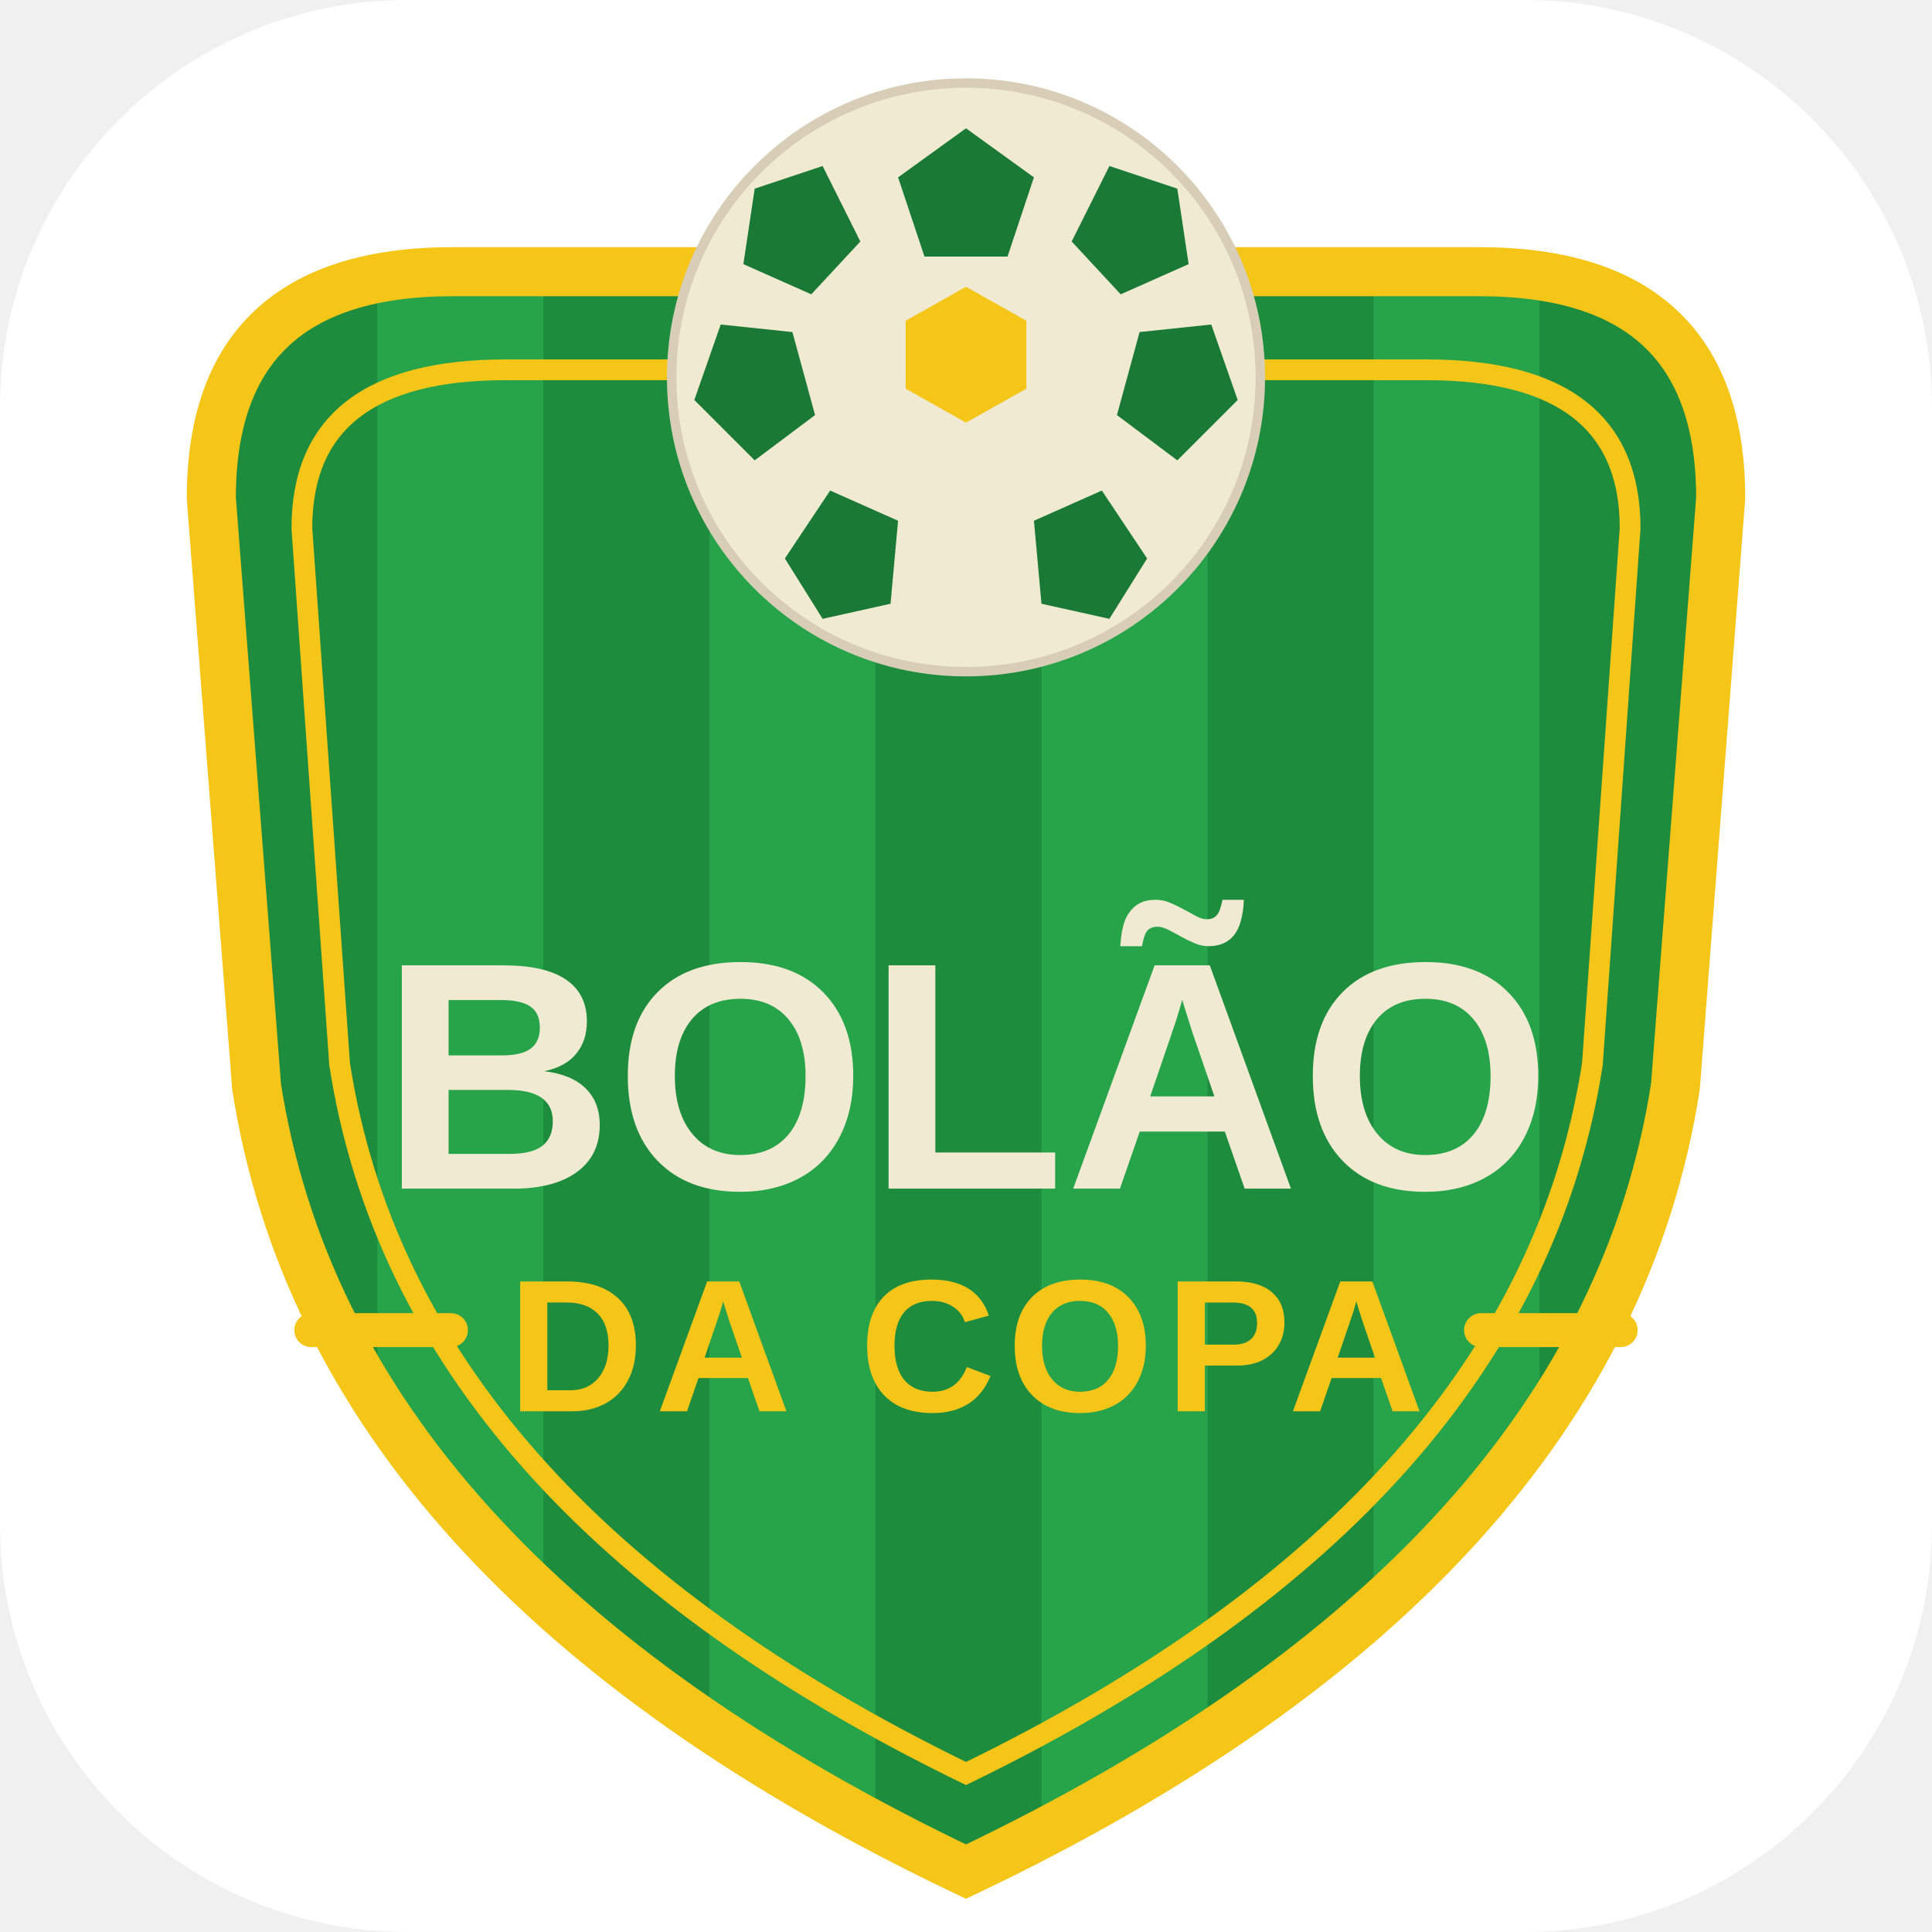
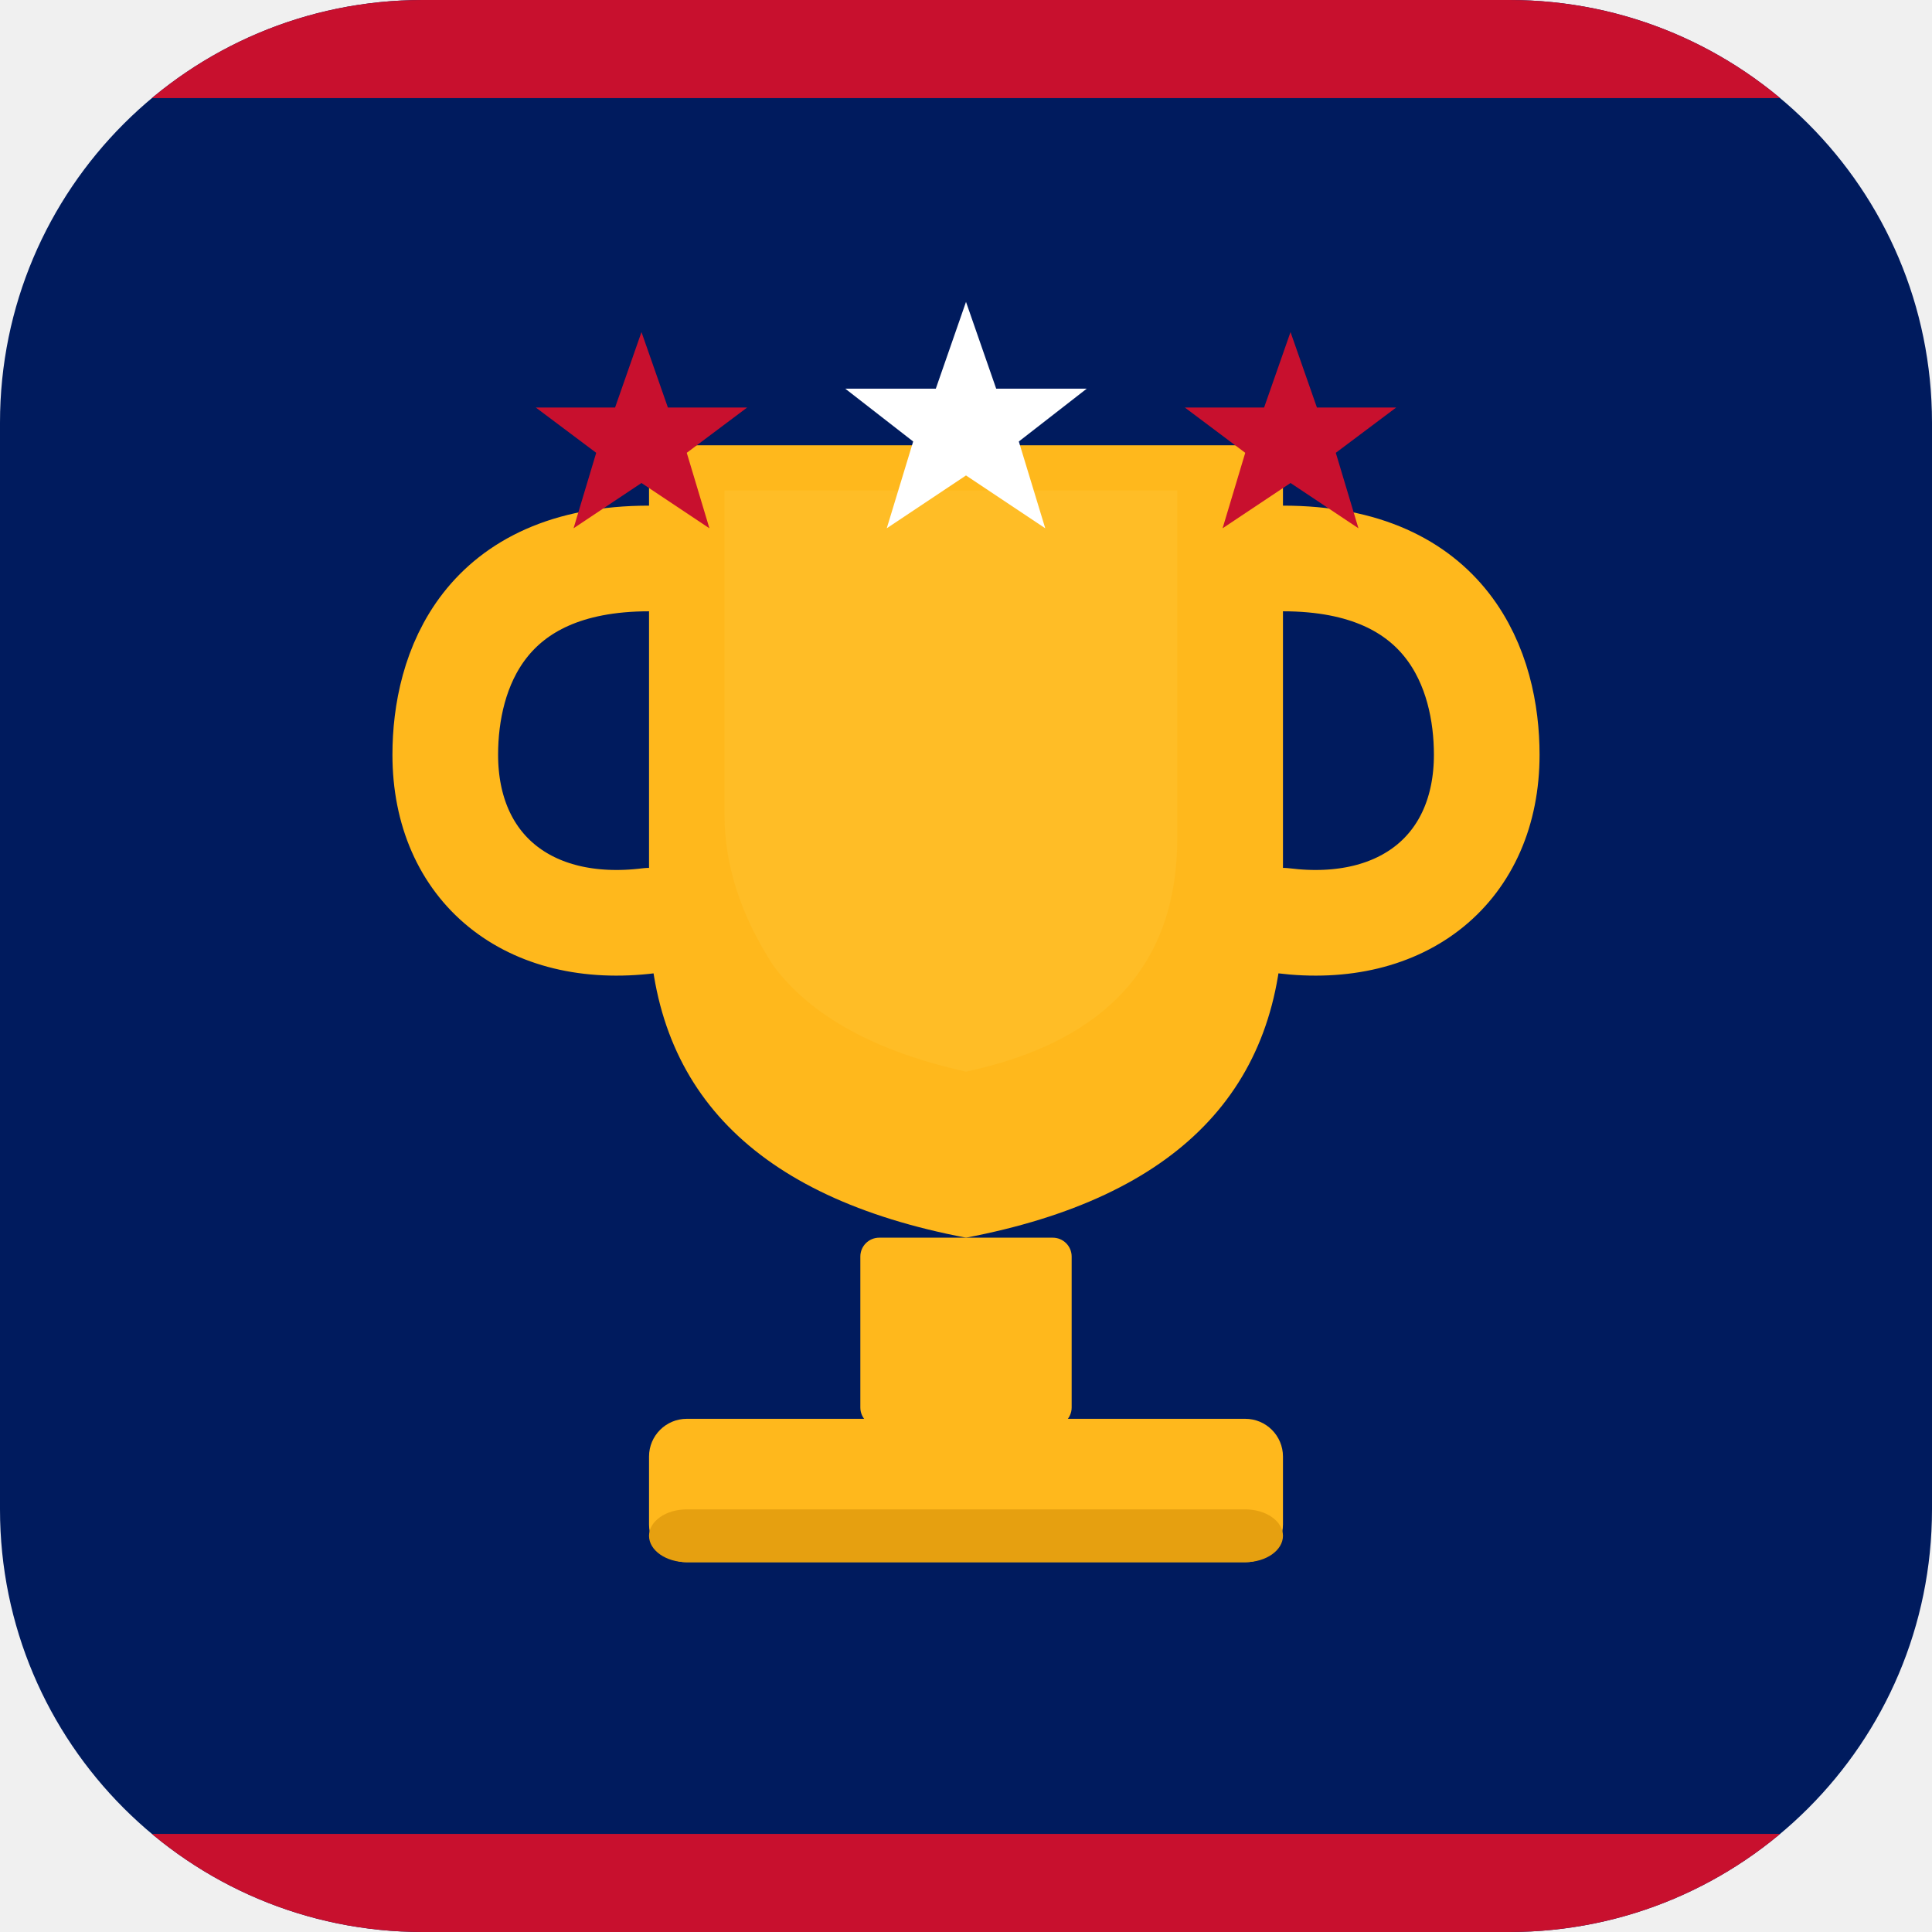
<svg xmlns="http://www.w3.org/2000/svg" viewBox="0 0 512 512" width="512" height="512">
  <defs>
    <clipPath id="bg">
-       <rect width="512" height="512" rx="108" />
-     </clipPath>
-     <clipPath id="shield">
-       <path d="M256 496 Q88 416 68 288 L56 132 Q56 72 120 72 L256 72 L392 72 Q456 72 456 132 L444 288 Q424 416 256 496 Z" />
+       <rect width="512" height="512" rx="112" />
    </clipPath>
  </defs>
-   <rect width="512" height="512" rx="108" fill="#FFFFFF" />
+   <rect width="512" height="512" rx="112" fill="#001B5E" />
  <g clip-path="url(#bg)">
-     <path d="M256 496 Q88 416 68 288 L56 132 Q56 72 120 72 L256 72 L392 72 Q456 72 456 132 L444 288 Q424 416 256 496 Z" fill="#27A349" />
-     <g clip-path="url(#shield)">
-       <rect x="56" y="72" width="44" height="440" fill="#1E8C3D" />
-       <rect x="144" y="72" width="44" height="440" fill="#1E8C3D" />
-       <rect x="232" y="72" width="44" height="440" fill="#1E8C3D" />
-       <rect x="320" y="72" width="44" height="440" fill="#1E8C3D" />
-       <rect x="408" y="72" width="44" height="440" fill="#1E8C3D" />
-     </g>
-     <path d="M256 496 Q88 416 68 288 L56 132 Q56 72 120 72 L256 72 L392 72 Q456 72 456 132 L444 288 Q424 416 256 496 Z" fill="none" stroke="#F5C518" stroke-width="13" />
-     <path d="M256 470 Q108 398 90 282 L80 140 Q80 98 134 98 L256 98 L378 98 Q432 98 432 140 L422 282 Q404 398 256 470 Z" fill="none" stroke="#F5C518" stroke-width="5.5" />
-     <text x="256" y="315" font-family="'Arial Black', Arial, sans-serif" font-weight="900" font-size="86" fill="#F0EAD2" text-anchor="middle">BOLÃO</text>
-     <rect x="78" y="348" width="46" height="9" rx="4.5" fill="#F5C518" />
-     <rect x="388" y="348" width="46" height="9" rx="4.5" fill="#F5C518" />
-     <text x="256" y="374" font-family="'Arial Black', Arial, sans-serif" font-weight="900" font-size="50" fill="#F5C518" text-anchor="middle" letter-spacing="3">DA COPA</text>
+     <rect x="0" y="0" width="512" height="26" fill="#C8102E" />
+     <rect x="0" y="486" width="512" height="26" fill="#C8102E" />
+     <path d="M172 118 L340 118 L340 242 Q340 312 256 328 Q172 312 172 242 Z" fill="#FFB81C" />
+     <path d="M172 148 C128 148 118 178 118 200 C118 230 140 248 172 244" fill="none" stroke="#FFB81C" stroke-width="28" stroke-linecap="round" />
+     <path d="M340 148 C384 148 394 178 394 200 C394 230 372 248 340 244" fill="none" stroke="#FFB81C" stroke-width="28" stroke-linecap="round" />
+     <path d="M200 130 L312 130 L312 222 Q312 272 256 284 Q220 276 205 256 Q192 236 192 216 L192 130 Z" fill="#FFC93C" opacity="0.3" />
+     <rect x="228" y="328" width="56" height="50" rx="5" fill="#FFB81C" />
+     <rect x="172" y="376" width="168" height="38" rx="10" fill="#FFB81C" />
+     <rect x="172" y="400" width="168" height="14" rx="10" fill="#E6A010" />
+     <polygon points="170,88 177,108 198,108 182,120 188,140 170,128 152,140 158,120 142,108 163,108" fill="#C8102E" />
+     <polygon points="256,80 264,103 288,103 270,117 277,140 256,126 235,140 242,117 224,103 248,103" fill="#FFFFFF" />
+     <polygon points="342,88 349,108 370,108 354,120 360,140 342,128 324,140 330,120 314,108 335,108" fill="#C8102E" />
  </g>
-   <circle cx="256" cy="100" r="78" fill="#F0EAD2" stroke="#D8CEB8" stroke-width="2.5" />
-   <polygon points="256,34 274,47 267,68 245,68 238,47" fill="#1A7A35" />
-   <polygon points="200,50 218,44 228,64 215,78 197,70" fill="#1A7A35" />
-   <polygon points="312,50 294,44 284,64 297,78 315,70" fill="#1A7A35" />
-   <polygon points="184,106 191,86 210,88 216,110 200,122" fill="#1A7A35" />
-   <polygon points="328,106 321,86 302,88 296,110 312,122" fill="#1A7A35" />
-   <polygon points="208,148 220,130 238,138 236,160 218,164" fill="#1A7A35" />
-   <polygon points="304,148 292,130 274,138 276,160 294,164" fill="#1A7A35" />
-   <polygon points="256,76 272,85 272,103 256,112 240,103 240,85" fill="#F5C518" />
</svg>
